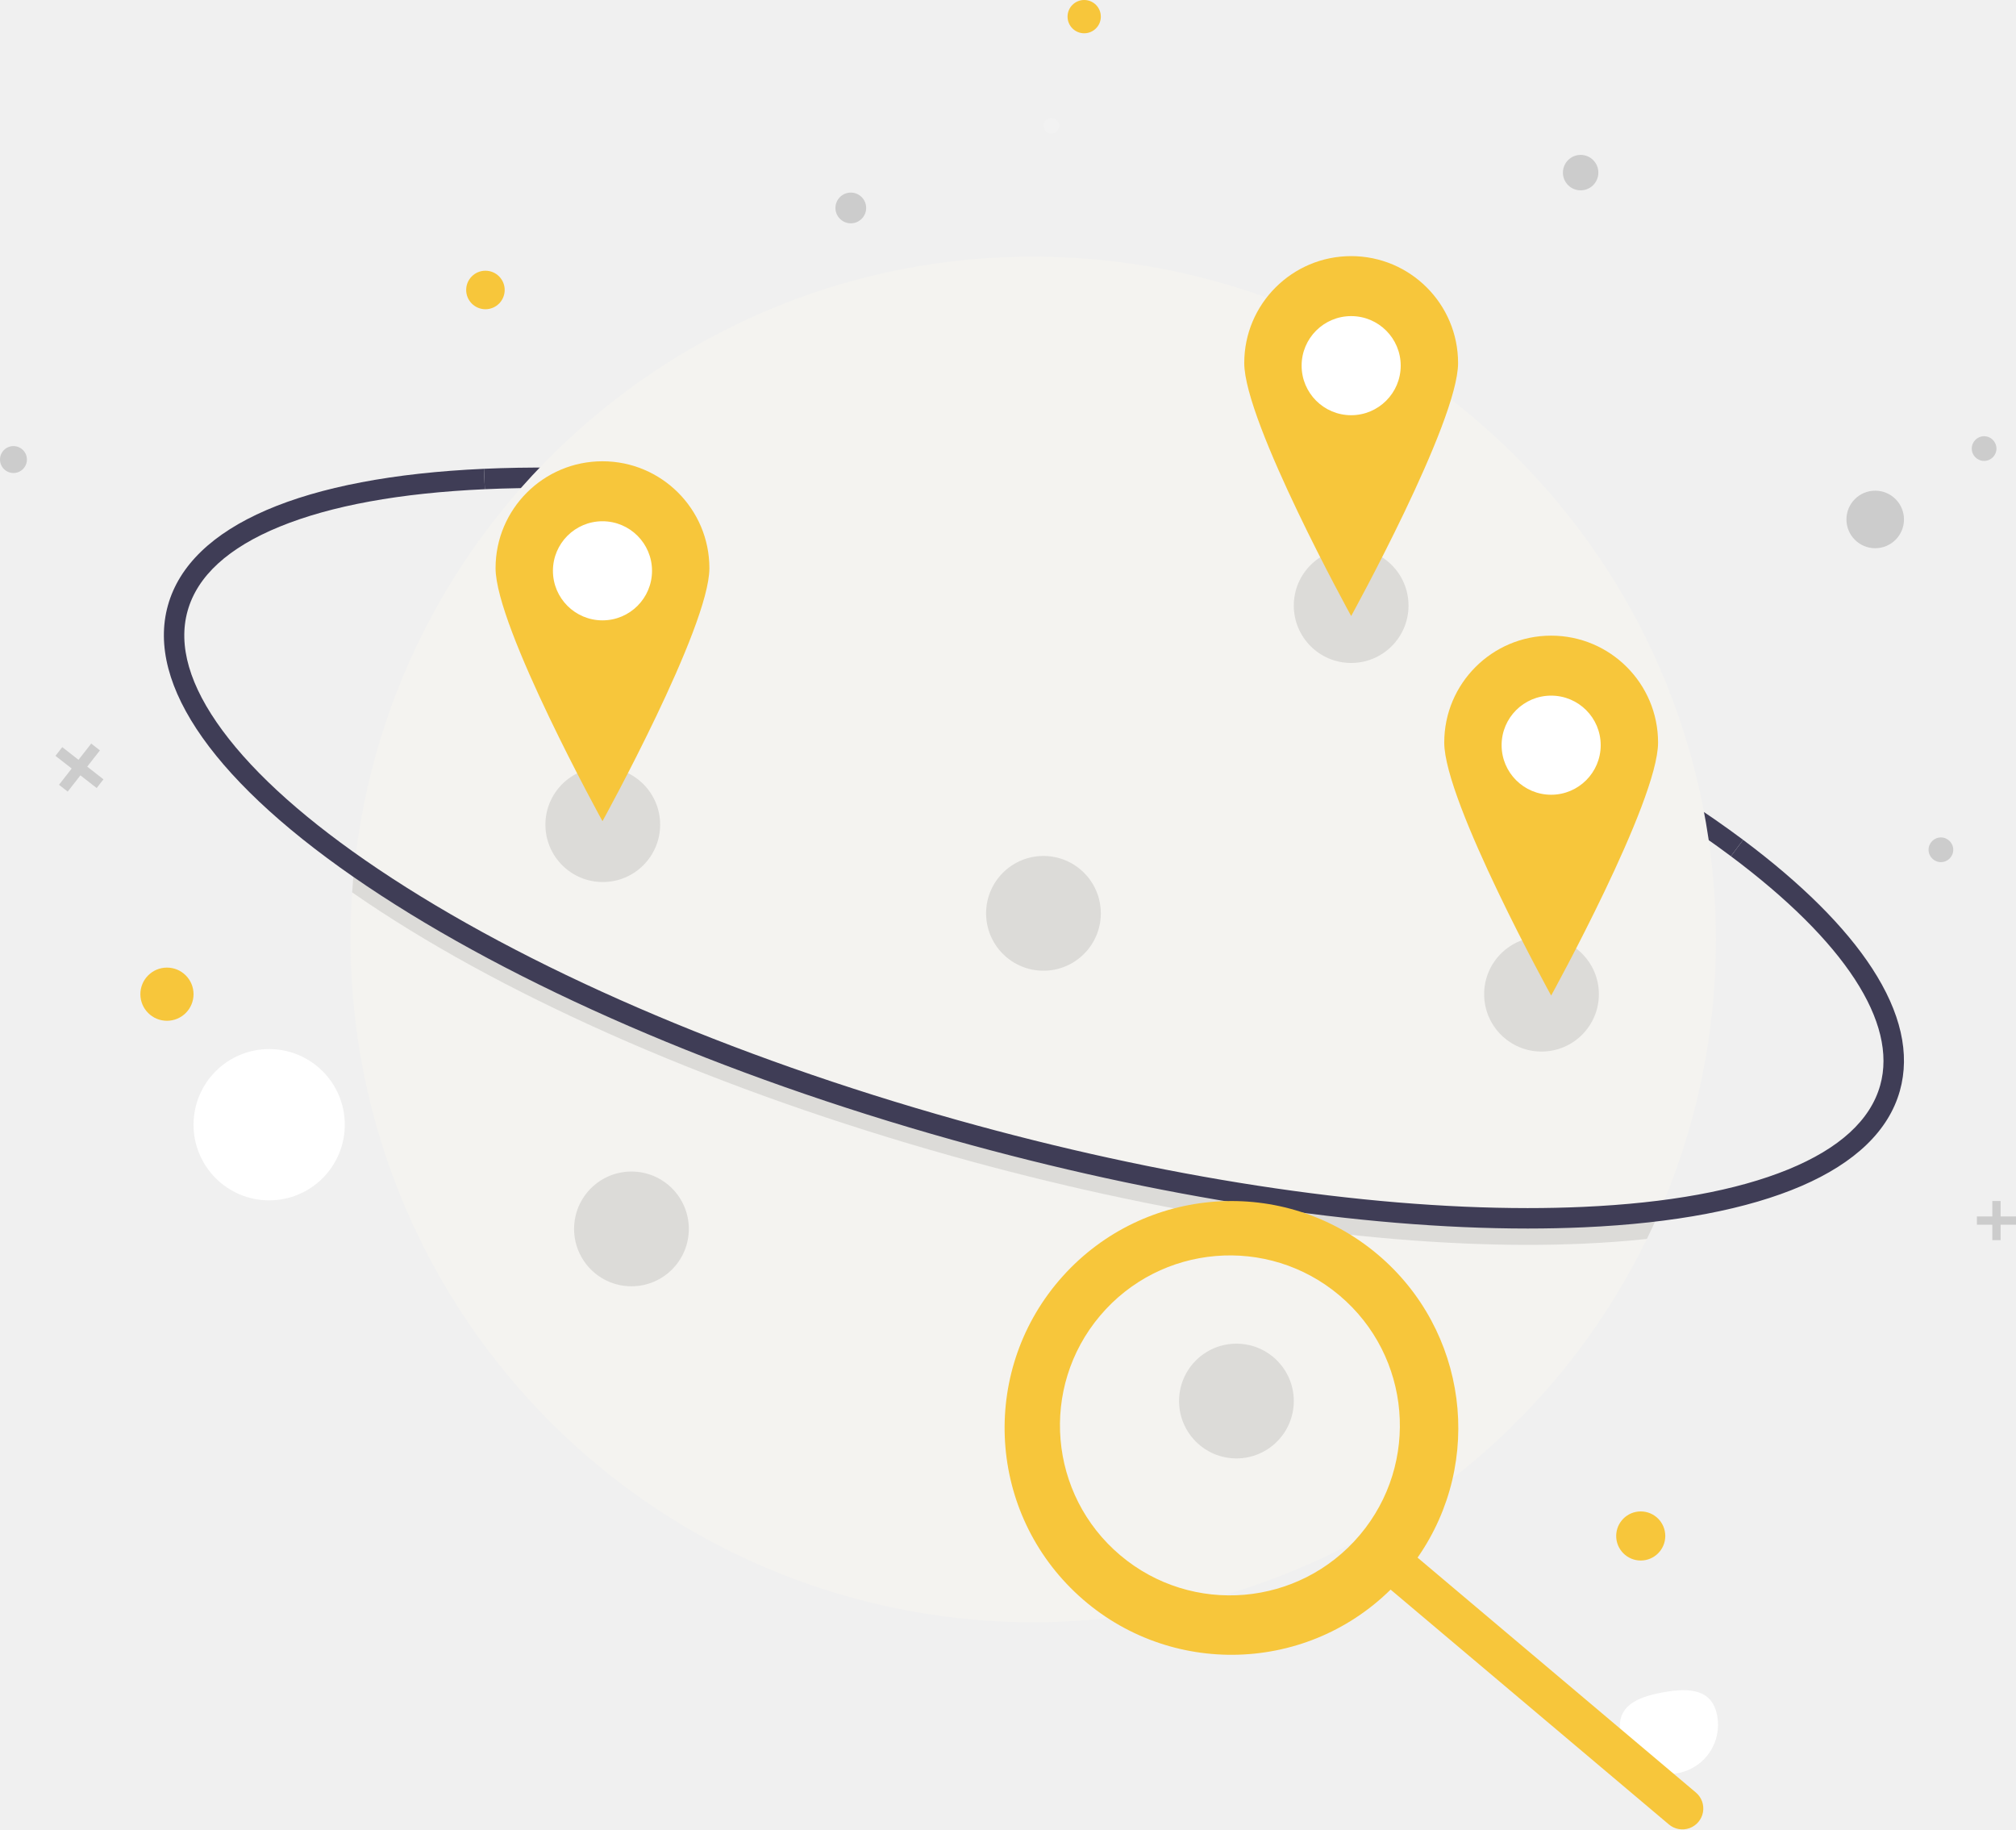
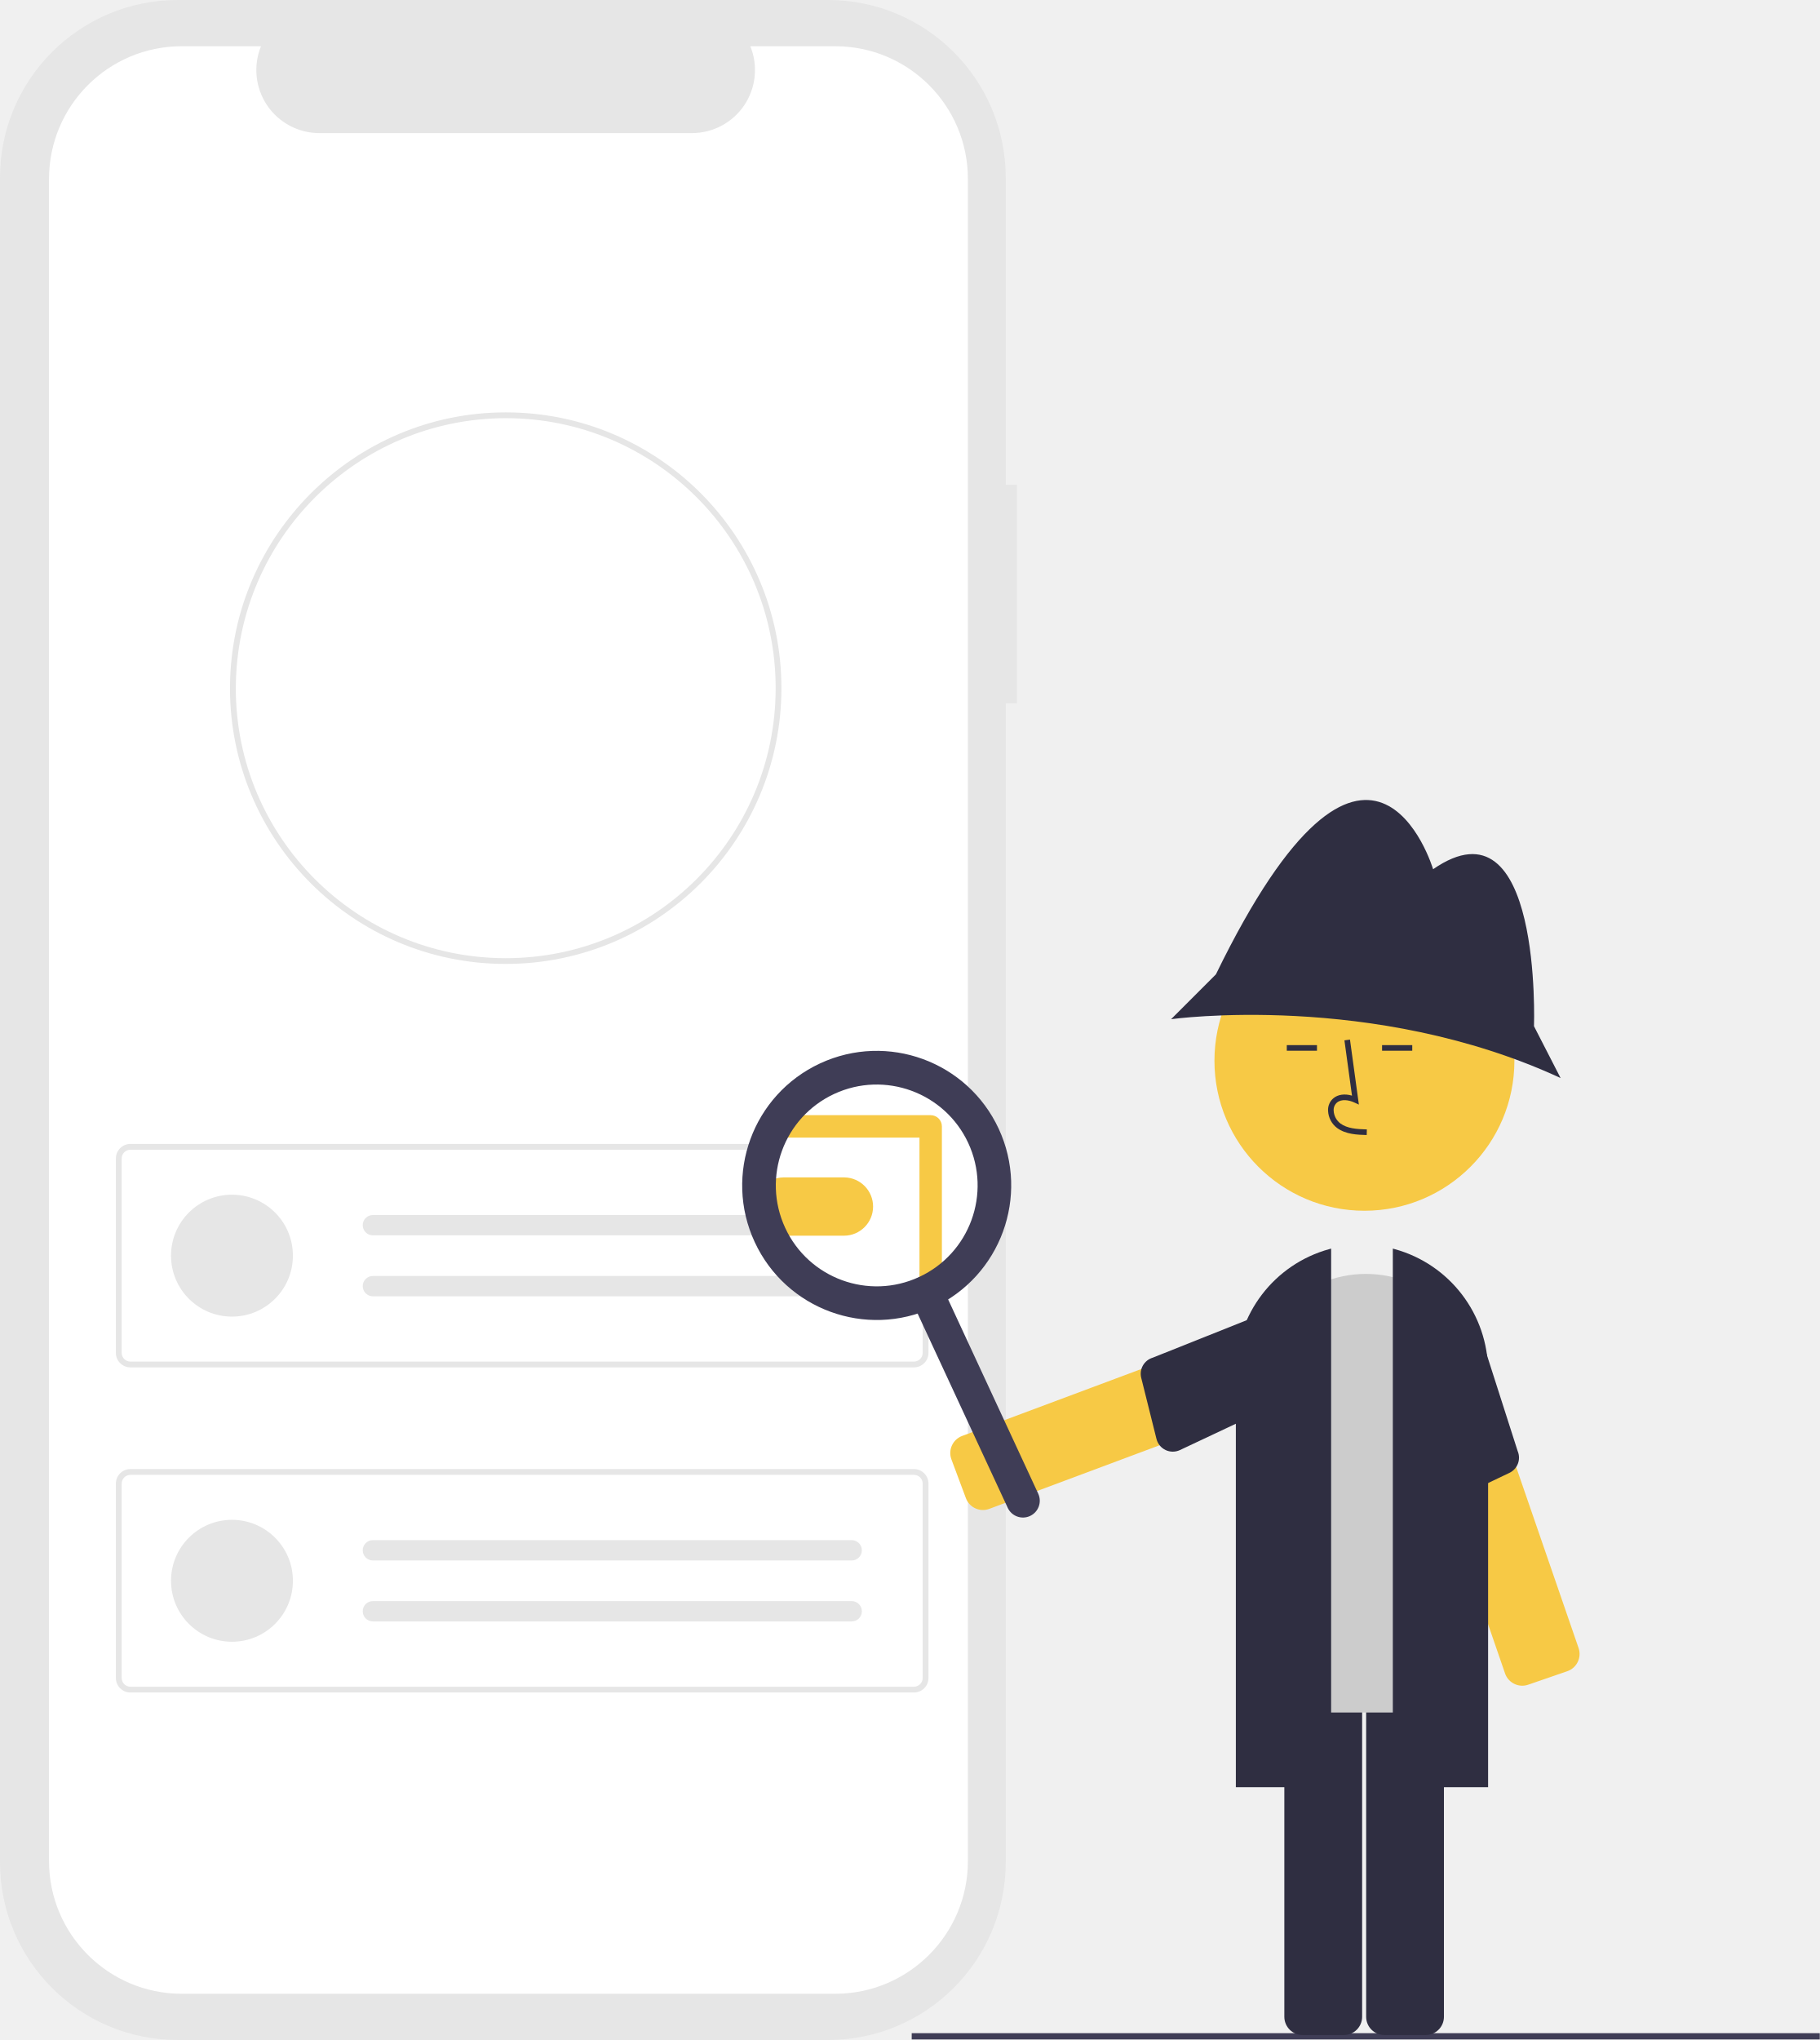
- <svg xmlns="http://www.w3.org/2000/svg" width="881.753" height="800" viewBox="0 0 881.753 800" role="img" artist="Katerina Limpitsouni" source="https://undraw.co/">
-   <g transform="translate(-649.896 -305.824)">
-     <path d="M1067.947,497.383c-63.182-47.234-162.14-91.9-271.5-122.556-99.573-27.909-196.693-41.384-273.491-37.943l-.4-8.931c77.713-3.48,175.841,10.108,276.3,38.266,110.38,30.938,210.411,76.136,274.441,124Z" transform="translate(339.007 182.878)" fill="#3f3d56" />
-     <path d="M1093.719,584.883a297.5,297.5,0,0,1-25.747,121.465q-2.132,4.8-4.443,9.512A298.632,298.632,0,0,1,496.541,584.883q0-10.366.706-20.57.335-5.189.867-10.316c16.444-158.045,153.78-275.53,312.465-267.3s283.132,139.289,283.14,298.188Z" transform="translate(306.675 131.76)" fill="#F4F3F0" />
-     <path d="M1067.581,558q-2.132,4.8-4.443,9.512-13.088,1.421-27.552,2.065c-7.983.358-16.2.536-24.594.536-73.324,0-161.569-13.535-251.718-38.8C658.809,503.155,567.918,463.766,503.337,420.4q-3.3-2.213-6.481-4.434.335-5.189.867-10.316,5.136,3.661,10.594,7.33c63.821,42.849,153.8,81.817,253.372,109.727,89.362,25.049,176.776,38.468,249.259,38.468q12.431,0,24.236-.528Q1052.375,559.869,1067.581,558Z" transform="translate(307.067 280.108)" opacity="0.1" style="isolation:isolate" />
-     <path d="M1056.627,659.9c-73.322,0-161.572-13.534-251.717-38.8-100.464-28.158-191.359-67.549-255.941-110.914-65.93-44.271-96.845-87.893-87.053-122.832s58.877-56.138,138.211-59.694l.4,8.931c-37.048,1.66-67.241,7.167-89.739,16.367-22.444,9.177-35.99,21.562-40.264,36.809s.863,32.868,15.268,52.373c14.44,19.553,37.372,39.949,68.161,60.624,63.814,42.85,153.8,81.82,253.37,109.729,89.364,25.047,176.77,38.469,249.26,38.471q12.424,0,24.231-.528c37.049-1.661,67.241-7.167,89.74-16.367,22.443-9.177,35.99-21.561,40.264-36.809,7.673-27.378-15.516-62.952-65.3-100.169l5.354-7.16c25.617,19.152,44.58,38.029,56.363,56.108,12.631,19.382,16.732,37.427,12.19,53.633-9.793,34.939-58.878,56.137-138.211,59.693C1073.231,659.72,1065.021,659.9,1056.627,659.9Z" transform="translate(261.434 183.174)" fill="#3f3d56" />
-     <circle cx="3.422" cy="3.422" r="3.422" transform="translate(1106.282 357.36)" fill="#f2f2f2" />
-     <circle cx="5.886" cy="5.886" r="5.886" transform="translate(649.896 500.903)" fill="#ccc" />
-     <circle cx="11.628" cy="11.628" r="11.628" transform="translate(711.291 728.966)" fill="#F7C63B" />
-     <circle cx="7.75" cy="7.75" r="7.75" transform="translate(1333.481 373.561)" fill="#ccc" />
-     <circle cx="12.583" cy="12.583" r="12.583" transform="translate(1457.486 520.401)" fill="#ccc" />
-     <circle cx="5.399" cy="5.399" r="5.399" transform="translate(1512.3 496.591)" fill="#ccc" />
-     <circle cx="8.422" cy="8.422" r="8.422" transform="translate(853.79 424.212)" fill="#F7C63B" />
-     <circle cx="5.399" cy="5.399" r="5.399" transform="translate(1493.407 672.044)" fill="#ccc" />
-     <circle cx="6.719" cy="6.719" r="6.719" transform="translate(1015.302 390.045)" fill="#ccc" />
-     <circle cx="7.277" cy="7.277" r="7.277" transform="translate(1116.822 305.824)" fill="#F7C63B" />
-     <path d="M418.008,357.824H408.99V348.81h-4.836v9.014h-9.016v4.838h9.016v9.016h4.836v-9.016h9.018Z" transform="matrix(0.616, -0.788, 0.788, 0.616, 150.33, 739.965)" fill="#ccc" />
-     <path d="M507.6,335.987h-6.74v-6.74h-3.62v6.74H490.5v3.62h6.74v6.74h3.62v-6.74h6.74Z" transform="translate(1024.051 501.8)" fill="#ccc" />
-     <circle cx="25.091" cy="25.091" r="25.091" transform="translate(888.445 641.369)" opacity="0.1" style="isolation:isolate" />
-     <circle cx="25.091" cy="25.091" r="25.091" transform="translate(1165.591 893.423)" opacity="0.1" style="isolation:isolate" />
-     <circle cx="25.091" cy="25.091" r="25.091" transform="translate(1081.19 680.147)" opacity="0.1" style="isolation:isolate" />
-     <circle cx="25.091" cy="25.091" r="25.091" transform="translate(900.991 818.149)" opacity="0.1" style="isolation:isolate" />
-     <circle cx="25.091" cy="25.091" r="25.091" transform="translate(1215.77 545.566)" opacity="0.1" style="isolation:isolate" />
-     <circle cx="25.091" cy="25.091" r="25.091" transform="translate(1299.027 715.503)" opacity="0.1" style="isolation:isolate" />
-     <circle cx="33.075" cy="33.075" r="33.075" transform="translate(1207.789 432.655)" fill="#fff" />
-     <path d="M717.583,286.191a46.761,46.761,0,0,0-46.761,46.761c0,25.825,46.761,110.63,46.761,110.63s46.761-84.8,46.761-110.63a46.761,46.761,0,0,0-46.761-46.761Zm0,69.571a21.67,21.67,0,1,1,21.67-21.67,21.67,21.67,0,0,1-21.67,21.67Z" transform="translate(523.281 131.638)" fill="#F7C63B" />
-     <circle cx="33.075" cy="33.075" r="33.075" transform="translate(880.332 522.37)" fill="#fff" />
-     <path d="M571.582,326.191a46.761,46.761,0,0,0-46.761,46.761c0,25.825,46.761,110.63,46.761,110.63s46.761-84.8,46.761-110.63a46.761,46.761,0,0,0-46.761-46.761Zm0,69.571a21.67,21.67,0,1,1,21.67-21.67,21.67,21.67,0,0,1-21.67,21.67Z" transform="translate(341.824 181.353)" fill="#F7C63B" />
-     <circle cx="33.075" cy="33.075" r="33.075" transform="translate(1295.26 598.627)" fill="#fff" />
-     <path d="M756.583,360.191a46.761,46.761,0,0,0-46.761,46.761c0,25.825,46.761,110.63,46.761,110.63s46.761-84.8,46.761-110.63a46.761,46.761,0,0,0-46.761-46.761Zm0,69.571a21.67,21.67,0,1,1,21.67-21.67,21.67,21.67,0,0,1-21.67,21.67Z" transform="translate(571.752 223.61)" fill="#F7C63B" style="isolation:isolate" />
-     <circle cx="33.075" cy="33.075" r="33.075" transform="translate(734.547 764.598)" fill="#fff" />
-     <circle cx="10.735" cy="10.735" r="10.735" transform="translate(1356.781 966.786)" fill="#F7C63B" />
-     <path d="M786.632,577a21.47,21.47,0,1,1-42.245,7.69h0l-.008-.042c-2.112-11.668,6.909-15.8,18.577-17.909S784.52,565.333,786.632,577Z" transform="translate(614.32 479.16)" fill="#fff" />
-     <path d="M785.81,474.819a99.219,99.219,0,1,0,5.625,146.532l121.7,102.694a9.143,9.143,0,1,0,11.806-13.964l-.014-.011-121.7-102.694A99.225,99.225,0,0,0,785.81,474.819Zm-7.846,122.667a74.336,74.336,0,1,1-8.875-104.751h0a74.336,74.336,0,0,1,8.874,104.751Z" transform="translate(466.683 379.618)" fill="#F7C63B" />
-   </g>
+ <svg xmlns="http://www.w3.org/2000/svg" width="649.378" height="727.778" viewBox="0 0 649.378 727.778" role="img" artist="Katerina Limpitsouni" source="https://undraw.co/">
+   <path d="M648.2,259.058h-3.999V149.513A63.402,63.402,0,0,0,580.8,86.111H348.713a63.402,63.402,0,0,0-63.402,63.402V750.487A63.402,63.402,0,0,0,348.713,813.889H580.799a63.402,63.402,0,0,0,63.402-63.402V337.034h3.999Z" transform="translate(-285.3111 -86.11101)" fill="#e6e6e6" />
+   <path d="M583.358,102.606h-30.295a22.495,22.495,0,0,1-20.827,30.991H399.276a22.495,22.495,0,0,1-20.827-30.991H350.153a47.348,47.348,0,0,0-47.348,47.348V750.046a47.348,47.348,0,0,0,47.348,47.348H583.358a47.348,47.348,0,0,0,47.348-47.348h0V149.954A47.348,47.348,0,0,0,583.358,102.606Z" transform="translate(-285.3111 -86.11101)" fill="#fff" />
+   <path id="f3818c68-126c-4685-b4e0-2450731ccc2a-1165" data-name="a2804879-ded6-4045-b20f-1f1dde9b938b" d="M611.462,573.93h-279.619a5.184,5.184,0,0,1-5.178-5.178v-69.361a5.184,5.184,0,0,1,5.178-5.178h279.619a5.184,5.184,0,0,1,5.178,5.178v69.362A5.184,5.184,0,0,1,611.462,573.93Zm-279.619-77.646a3.11,3.11,0,0,0-3.107,3.107v69.362a3.11,3.11,0,0,0,3.107,3.107h279.619a3.11,3.11,0,0,0,3.107-3.107v-69.362a3.11,3.11,0,0,0-3.107-3.107Z" transform="translate(-285.3111 -86.11101)" fill="#e6e6e6" />
+   <circle id="abdb74b7-e321-430b-89c2-b563f66442fc" data-name="b9ad11c9-d8a0-4df6-8741-900b9ec46a35" cx="82.778" cy="447.96" r="21.748" fill="#e6e6e6" />
+   <path id="addd02b1-b85b-481a-baea-1b0ba5ed9f4a-1166" data-name="bd261eec-7ae0-49b0-bf26-57ff03972605" d="M418.317,519.573a3.625,3.625,0,0,0,0,7.249h170.878a3.625,3.625,0,0,0,.14-7.249l-.021-0q-.059-.001-.119,0Z" transform="translate(-285.3111 -86.11101)" fill="#e6e6e6" />
+   <path id="a42dc2a4-5fb2-4ea8-b2b3-ce81bc256782-1167" data-name="e80b4447-8c34-435b-ba6c-5300a190ab24" d="M418.317,541.321a3.625,3.625,0,0,0,0,7.249h170.878a3.625,3.625,0,0,0,.119-7.249q-.059-.001-.119,0Z" transform="translate(-285.3111 -86.11101)" fill="#e6e6e6" />
+   <path id="b84687c4-e3b4-4975-8361-bf73c33c9ee5-1168" data-name="e55fcb7d-3a3b-45d8-b167-72fb2263dd92" d="M611.462,689.92h-279.619a5.184,5.184,0,0,1-5.178-5.178v-69.361a5.184,5.184,0,0,1,5.178-5.178h279.619a5.184,5.184,0,0,1,5.178,5.178v69.362A5.184,5.184,0,0,1,611.462,689.92Zm-279.619-77.646a3.11,3.11,0,0,0-3.107,3.107v69.362a3.11,3.11,0,0,0,3.107,3.107h279.619a3.11,3.11,0,0,0,3.107-3.107v-69.362a3.11,3.11,0,0,0-3.107-3.107Z" transform="translate(-285.3111 -86.11101)" fill="#e6e6e6" />
+   <circle id="fe3713e7-4e14-41f8-af1d-48b338e5371c" data-name="a50d232f-7710-43e4-8fa9-6ef0443fc454" cx="82.778" cy="563.95" r="21.748" fill="#e6e6e6" />
+   <path id="e34cf46a-1d6c-4c41-b5e1-331fa5bf8d4c-1169" data-name="e49b4965-a9e9-4371-9134-194e44e65c31" d="M418.317,635.563a3.625,3.625,0,0,0,0,7.249h170.878a3.625,3.625,0,0,0,.119-7.249q-.059-.001-.119,0Z" transform="translate(-285.3111 -86.11101)" fill="#e6e6e6" />
+   <path id="e105039f-b7a6-49c8-8f81-87505f1b0ae5-1170" data-name="abc4586a-ac92-4255-aae6-84f53baad571" d="M418.317,657.311a3.625,3.625,0,0,0,0,7.249h170.878a3.625,3.625,0,0,0,.119-7.249q-.059-.001-.119,0Z" transform="translate(-285.3111 -86.11101)" fill="#e6e6e6" />
+   <path id="ad9187ec-89e0-4b9d-a4fb-dc654c09bafe-1171" data-name="a9e593af-a319-4e97-9065-f0c2c04624d5" d="M465.768,429.995a98.343,98.343,0,0,1-98.384-98.302v-.082c0-.206,0-.423.012-.629.3-53.879,44.432-97.756,98.372-97.756a98.384,98.384,0,0,1,.022,196.768h-.022Zm0-194.7a96.519,96.519,0,0,0-96.3,95.749c-.011.22-.011.4-.011.564a96.325,96.325,0,1,0,96.337-96.313h-.026Z" transform="translate(-285.3111 -86.11101)" fill="#e6e6e6" />
+   <circle cx="315.114" cy="422.842" r="40" fill="#fff" />
+   <path d="M586.533,526.949c-.069,0-.137-0-.206-.002h-21.5a10.398,10.398,0,0,1-.008-20.792h21.518c.105-.002.22-.002.334,0a10.398,10.398,0,0,1-.138,20.794Z" transform="translate(-285.3111 -86.11101)" fill="#F7C945" />
+   <rect x="325.345" y="725.344" width="324.033" height="2.241" fill="#3f3d56" />
+   <path d="M630.621,621.842a6.561,6.561,0,0,1-.63-1.259l-5.163-13.827a6.508,6.508,0,0,1,3.815-8.363l115.242-43.032a6.506,6.506,0,0,1,8.363,3.815l5.163,13.828a6.5,6.5,0,0,1-3.816,8.363l-115.241,43.032a6.507,6.507,0,0,1-7.734-2.556Z" transform="translate(-285.3111 -86.11101)" fill="#F7C945" />
+   <path d="M743.518,551.788l-46.863,18.687a6,6,0,0,0-4.093,7.2l5.439,21.775a6,6,0,0,0,8.376,3.975l46.992-22.119a6.011,6.011,0,0,0,3.524-7.717l-5.649-18.276A6.011,6.011,0,0,0,743.518,551.788Z" transform="translate(-285.3111 -86.11101)" fill="#2f2e41" />
+   <path d="M829.28,687.45a6.507,6.507,0,0,1-6.892-4.34l-40.114-116.289a6.5,6.5,0,0,1,4.025-8.264l13.953-4.814a6.504,6.504,0,0,1,8.264,4.025l40.115,116.29a6.508,6.508,0,0,1-4.025,8.264l-13.953,4.812A6.561,6.561,0,0,1,829.28,687.45Z" transform="translate(-285.3111 -86.11101)" fill="#F7C945" />
+   <path d="M811.506,555.778l15.396,48.045a6,6,0,0,1-2.951,7.738l-20.26,9.657a6,6,0,0,1-8.396-3.934l-12.83-50.328a6.011,6.011,0,0,1,3.712-7.629l17.694-7.268A6.011,6.011,0,0,1,811.506,555.778Z" transform="translate(-285.3111 -86.11101)" fill="#2f2e41" />
+   <path d="M764.891,812.114H750.131a6.508,6.508,0,0,1-6.5-6.5V682.599a6.508,6.508,0,0,1,6.5-6.5h14.759a6.508,6.508,0,0,1,6.5,6.5V805.614A6.508,6.508,0,0,1,764.891,812.114Z" transform="translate(-285.3111 -86.11101)" fill="#2f2e41" />
+   <path d="M794.083,812.114H779.323a6.508,6.508,0,0,1-6.5-6.5V682.599a6.508,6.508,0,0,1,6.5-6.5h14.76a6.508,6.508,0,0,1,6.5,6.5V805.614A6.508,6.508,0,0,1,794.083,812.114Z" transform="translate(-285.3111 -86.11101)" fill="#2f2e41" />
+   <path d="M806.247,697.062H739.184a7.008,7.008,0,0,1-7-7V581.117a40.531,40.531,0,0,1,81.062,0V690.062A7.008,7.008,0,0,1,806.247,697.062Z" transform="translate(-285.3111 -86.11101)" fill="#ccc" />
+   <path d="M816.341,723.711h-34V531.556l.632.172a45.382,45.382,0,0,1,33.368,43.688Z" transform="translate(-285.3111 -86.11101)" fill="#2f2e41" />
+   <path d="M760.326,723.711h-34V575.416a45.382,45.382,0,0,1,33.368-43.688l.632-.172Z" transform="translate(-285.3111 -86.11101)" fill="#2f2e41" />
+   <circle cx="486.897" cy="378.421" r="53.519" fill="#F7C945" />
+   <path d="M832.715,452.21s3-83-36-56c0,0-22.5-75.5-77.5,37.5l-16,16s72-10,139,21Z" transform="translate(-285.3111 -86.11101)" fill="#2f2e41" />
+   <path d="M773.024,491.036c-3.306-.092-7.42-.207-10.59-2.522a8.133,8.133,0,0,1-3.2-6.073,5.471,5.471,0,0,1,1.86-4.493c1.656-1.399,4.073-1.727,6.678-.961l-2.699-19.726,1.981-.271,3.173,23.19-1.655-.759c-1.918-.88-4.552-1.328-6.188.055a3.515,3.515,0,0,0-1.153,2.896,6.147,6.147,0,0,0,2.381,4.528c2.467,1.802,5.746,2.034,9.466,2.138Z" transform="translate(-285.3111 -86.11101)" fill="#2f2e41" />
+   <rect x="459.192" y="372.852" width="10.772" height="2" fill="#2f2e41" />
+   <rect x="493.192" y="372.852" width="10.772" height="2" fill="#2f2e41" />
+   <path d="M652.882,626.944a6,6,0,0,1-7.968-2.918l-34.511-74.384a6,6,0,0,1,10.885-5.05l34.511,74.384A6,6,0,0,1,652.882,626.944Z" transform="translate(-285.3111 -86.11101)" fill="#3f3d56" />
+   <path d="M617.425,546.905a4,4,0,0,1-4-4V491.953h-50a4,4,0,0,1,0-8h54a4,4,0,0,1,4,4v54.953A4,4,0,0,1,617.425,546.905Z" transform="translate(-285.3111 -86.11101)" fill="#F7C945" />
+   <path d="M618.371,552.56a48,48,0,1,1,23.34-63.743A48.054,48.054,0,0,1,618.371,552.56Zm-35.353-76.198a36,36,0,1,0,47.808,17.505A36.041,36.041,0,0,0,583.018,476.362Z" transform="translate(-285.3111 -86.11101)" fill="#3f3d56" />
</svg>
